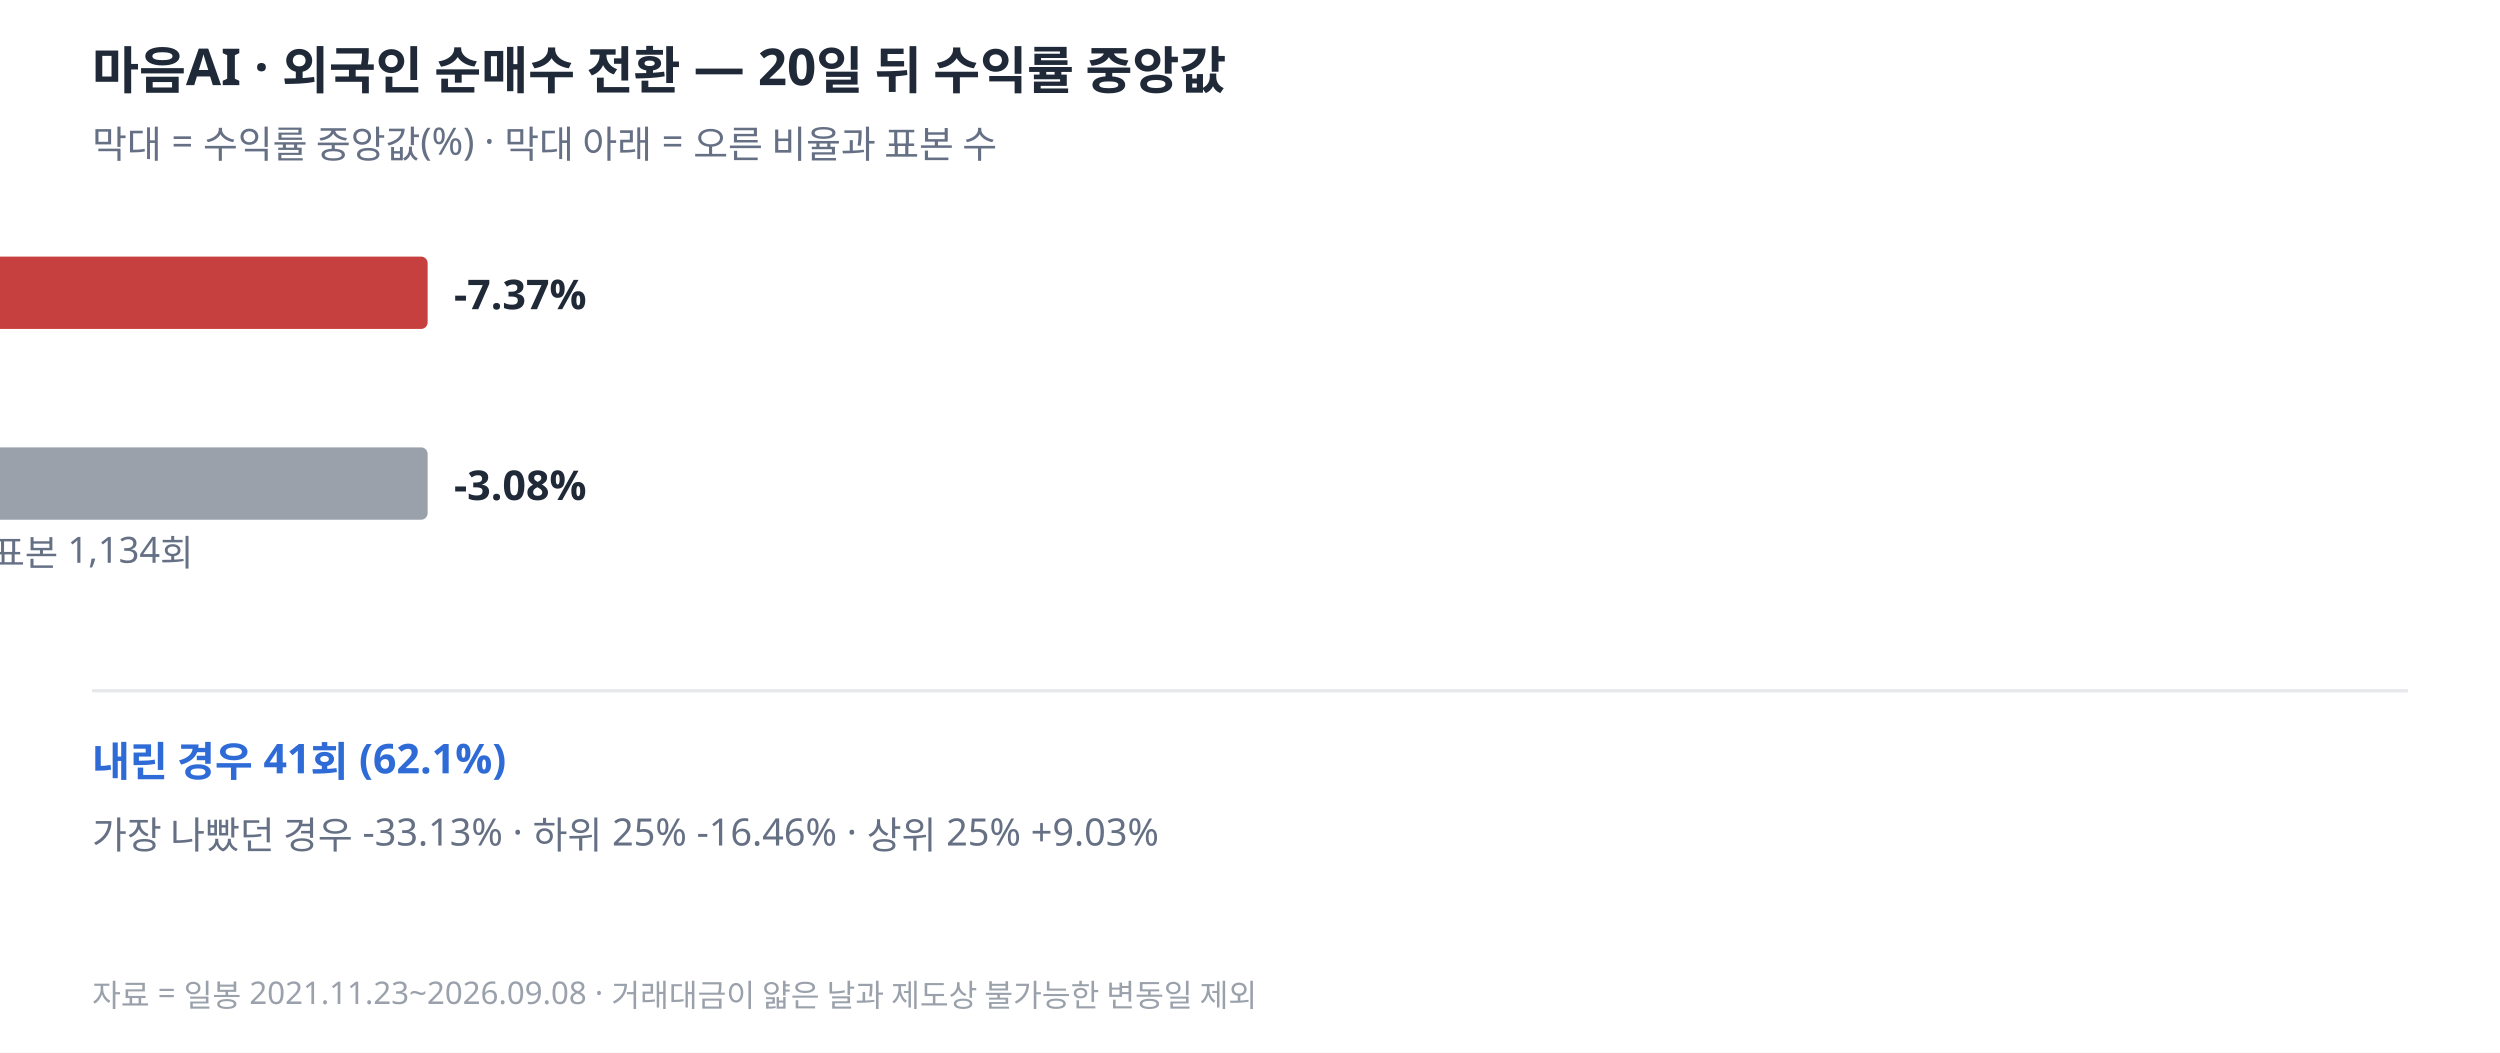
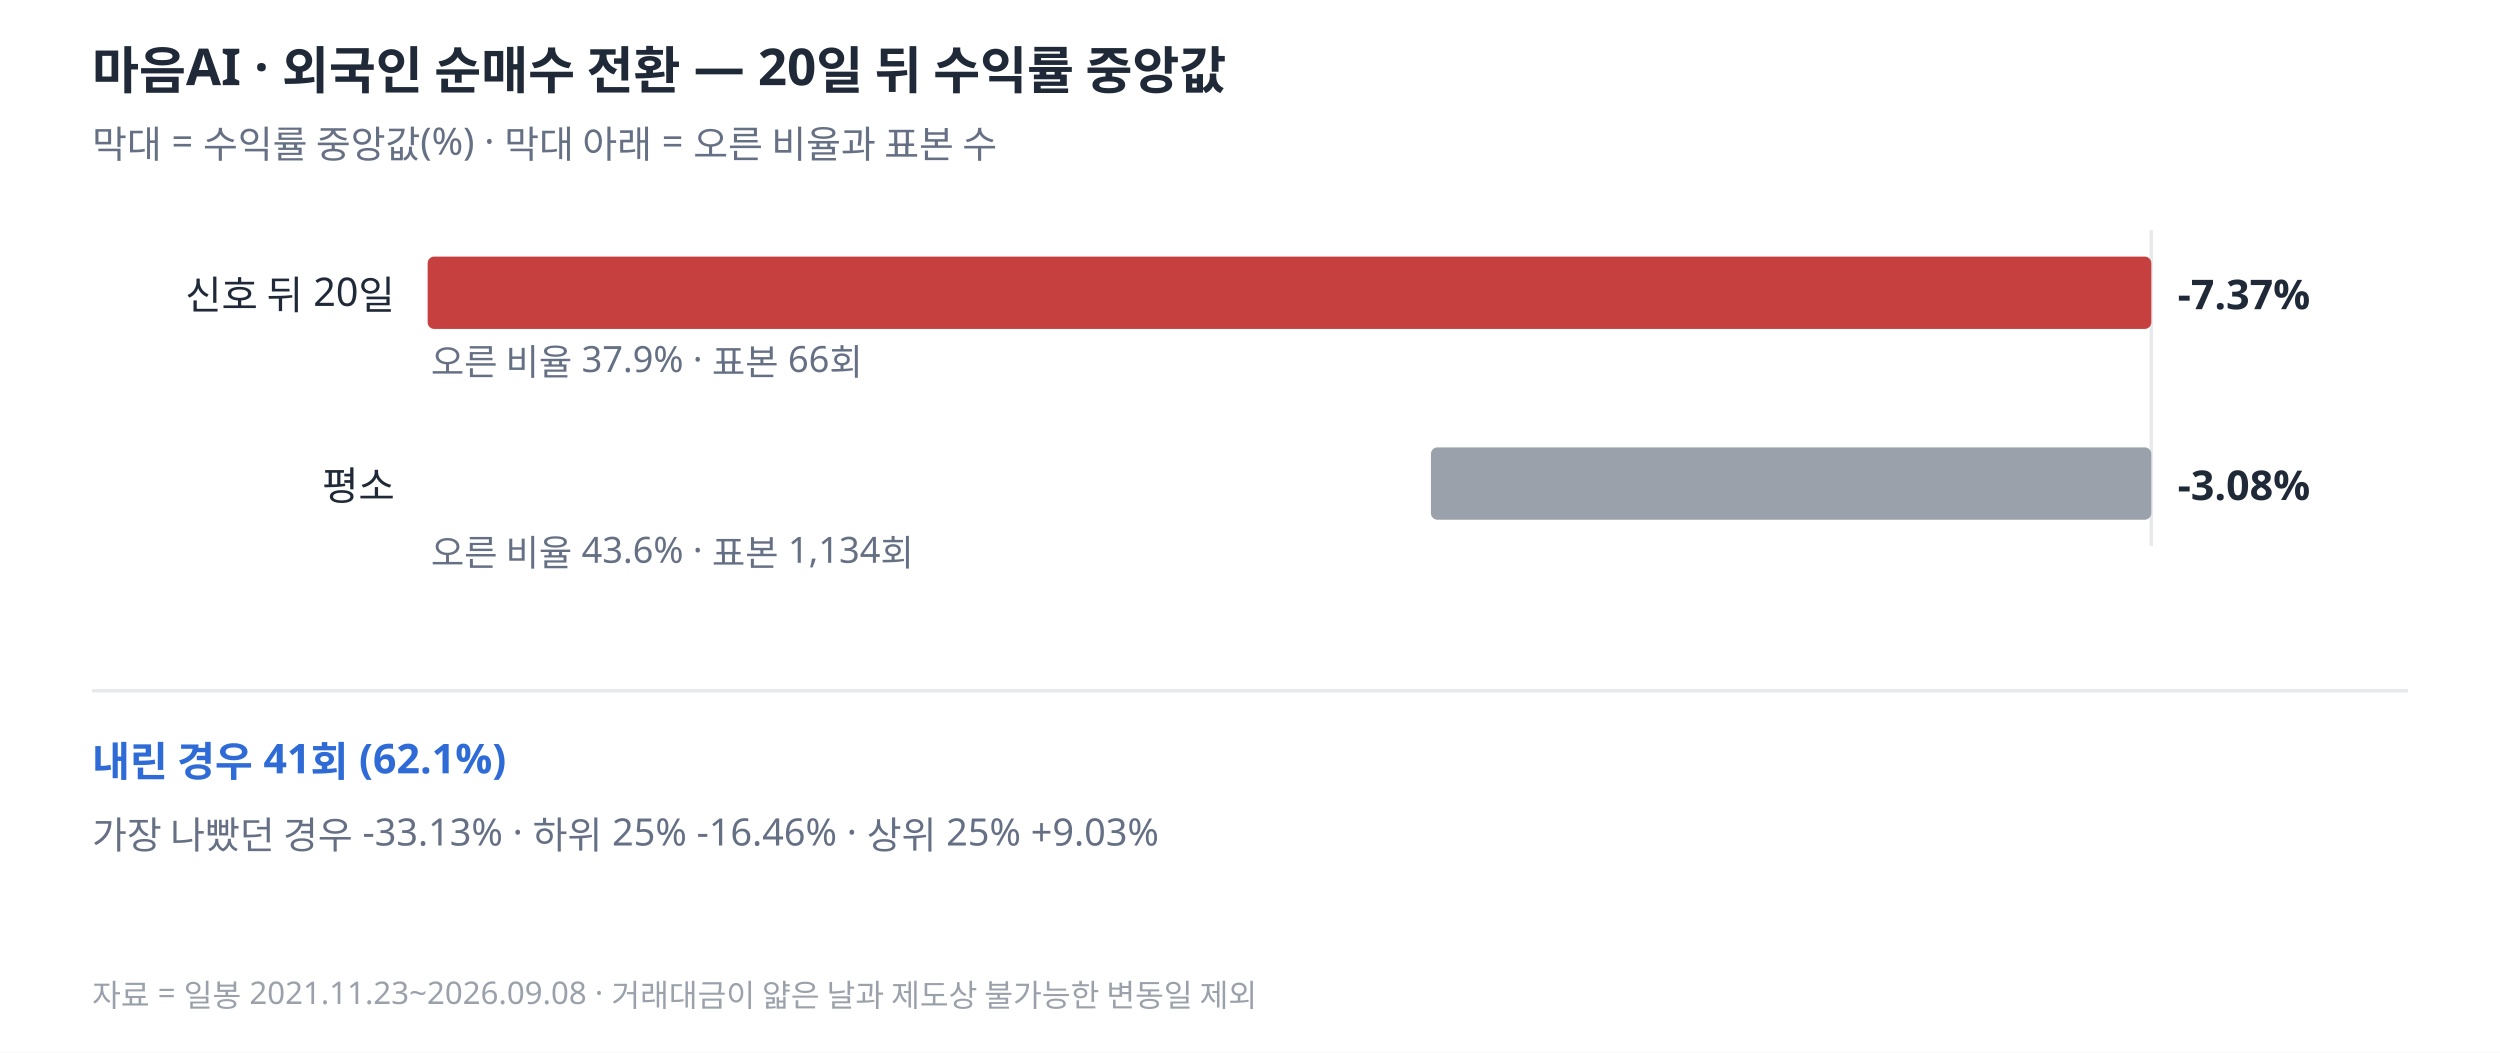
<svg xmlns="http://www.w3.org/2000/svg" viewBox="0 0 760 320" width="760" height="320" font-family="Malgun Gothic, 맑은 고딕, sans-serif">
  <rect width="760" height="320" fill="#FFFFFF" />
  <text x="28" y="27" font-size="15.5" font-weight="700" fill="#1F2937">마음AI · 외국인 순매수 전환 — 20일 뒤 수익률 중앙값</text>
  <text x="28" y="48" font-size="11.5" fill="#667085">막대 = 수익률 중앙값(%) · 막대 아래 = 오른 비율과 표본 수</text>
+   <line x1="654.0" y1="70" x2="654.0" y2="166" stroke="#E6E8EC" />
  <text x="120" y="94" font-size="12" text-anchor="end" fill="#1F2937">신호 뒤 20일</text>
-   <rect x="-394.0" y="78" width="524.0" height="22" fill="#C6403F" rx="2" />
-   <text x="138.0" y="94" font-size="12.5" font-weight="700" fill="#1F2937">-7.37%</text>
-   <text x="-393.0" y="114" font-size="11" fill="#667085">오른 비율 37.9% · 표본 66회</text>
+   <rect x="130.0" y="78" width="524.0" height="22" fill="#C6403F" rx="2" />
+   <text x="662.0" y="94" font-size="12.5" font-weight="700" fill="#1F2937">-7.37%</text>
+   <text x="131.0" y="114" font-size="11" fill="#667085">오른 비율 37.9% · 표본 66회</text>
  <text x="120" y="152" font-size="12" text-anchor="end" fill="#1F2937">평소</text>
-   <rect x="-89.0" y="136" width="219.0" height="22" fill="#9AA1AB" rx="2" />
-   <text x="138.0" y="152" font-size="12.5" font-weight="700" fill="#1F2937">-3.08%</text>
-   <text x="-88.0" y="172" font-size="11" fill="#667085">오른 비율 43.6% · 표본 1,134회</text>
+   <rect x="435.0" y="136" width="219.0" height="22" fill="#9AA1AB" rx="2" />
+   <text x="662.0" y="152" font-size="12.5" font-weight="700" fill="#1F2937">-3.08%</text>
+   <text x="131.0" y="172" font-size="11" fill="#667085">오른 비율 43.6% · 표본 1,134회</text>
  <line x1="28" y1="210" x2="732" y2="210" stroke="#E6E8EC" />
  <text x="28" y="236" font-size="12.5" font-weight="700" fill="#2E6BD6">내린 경우 41회 (62.1%)</text>
  <text x="28" y="258" font-size="11.5" fill="#667085">가장 나빴던 경우 -33.13% · 하위 25% -16.46% · 상위 25% +9.03%</text>
  <text x="28" y="306" font-size="9.5" fill="#9AA1AB">자료 = 일봉 2021.11.23~2026.09.08 · 거래대금이 얇은 날과 제도상 불가능한 변동일 제외</text>
</svg>
